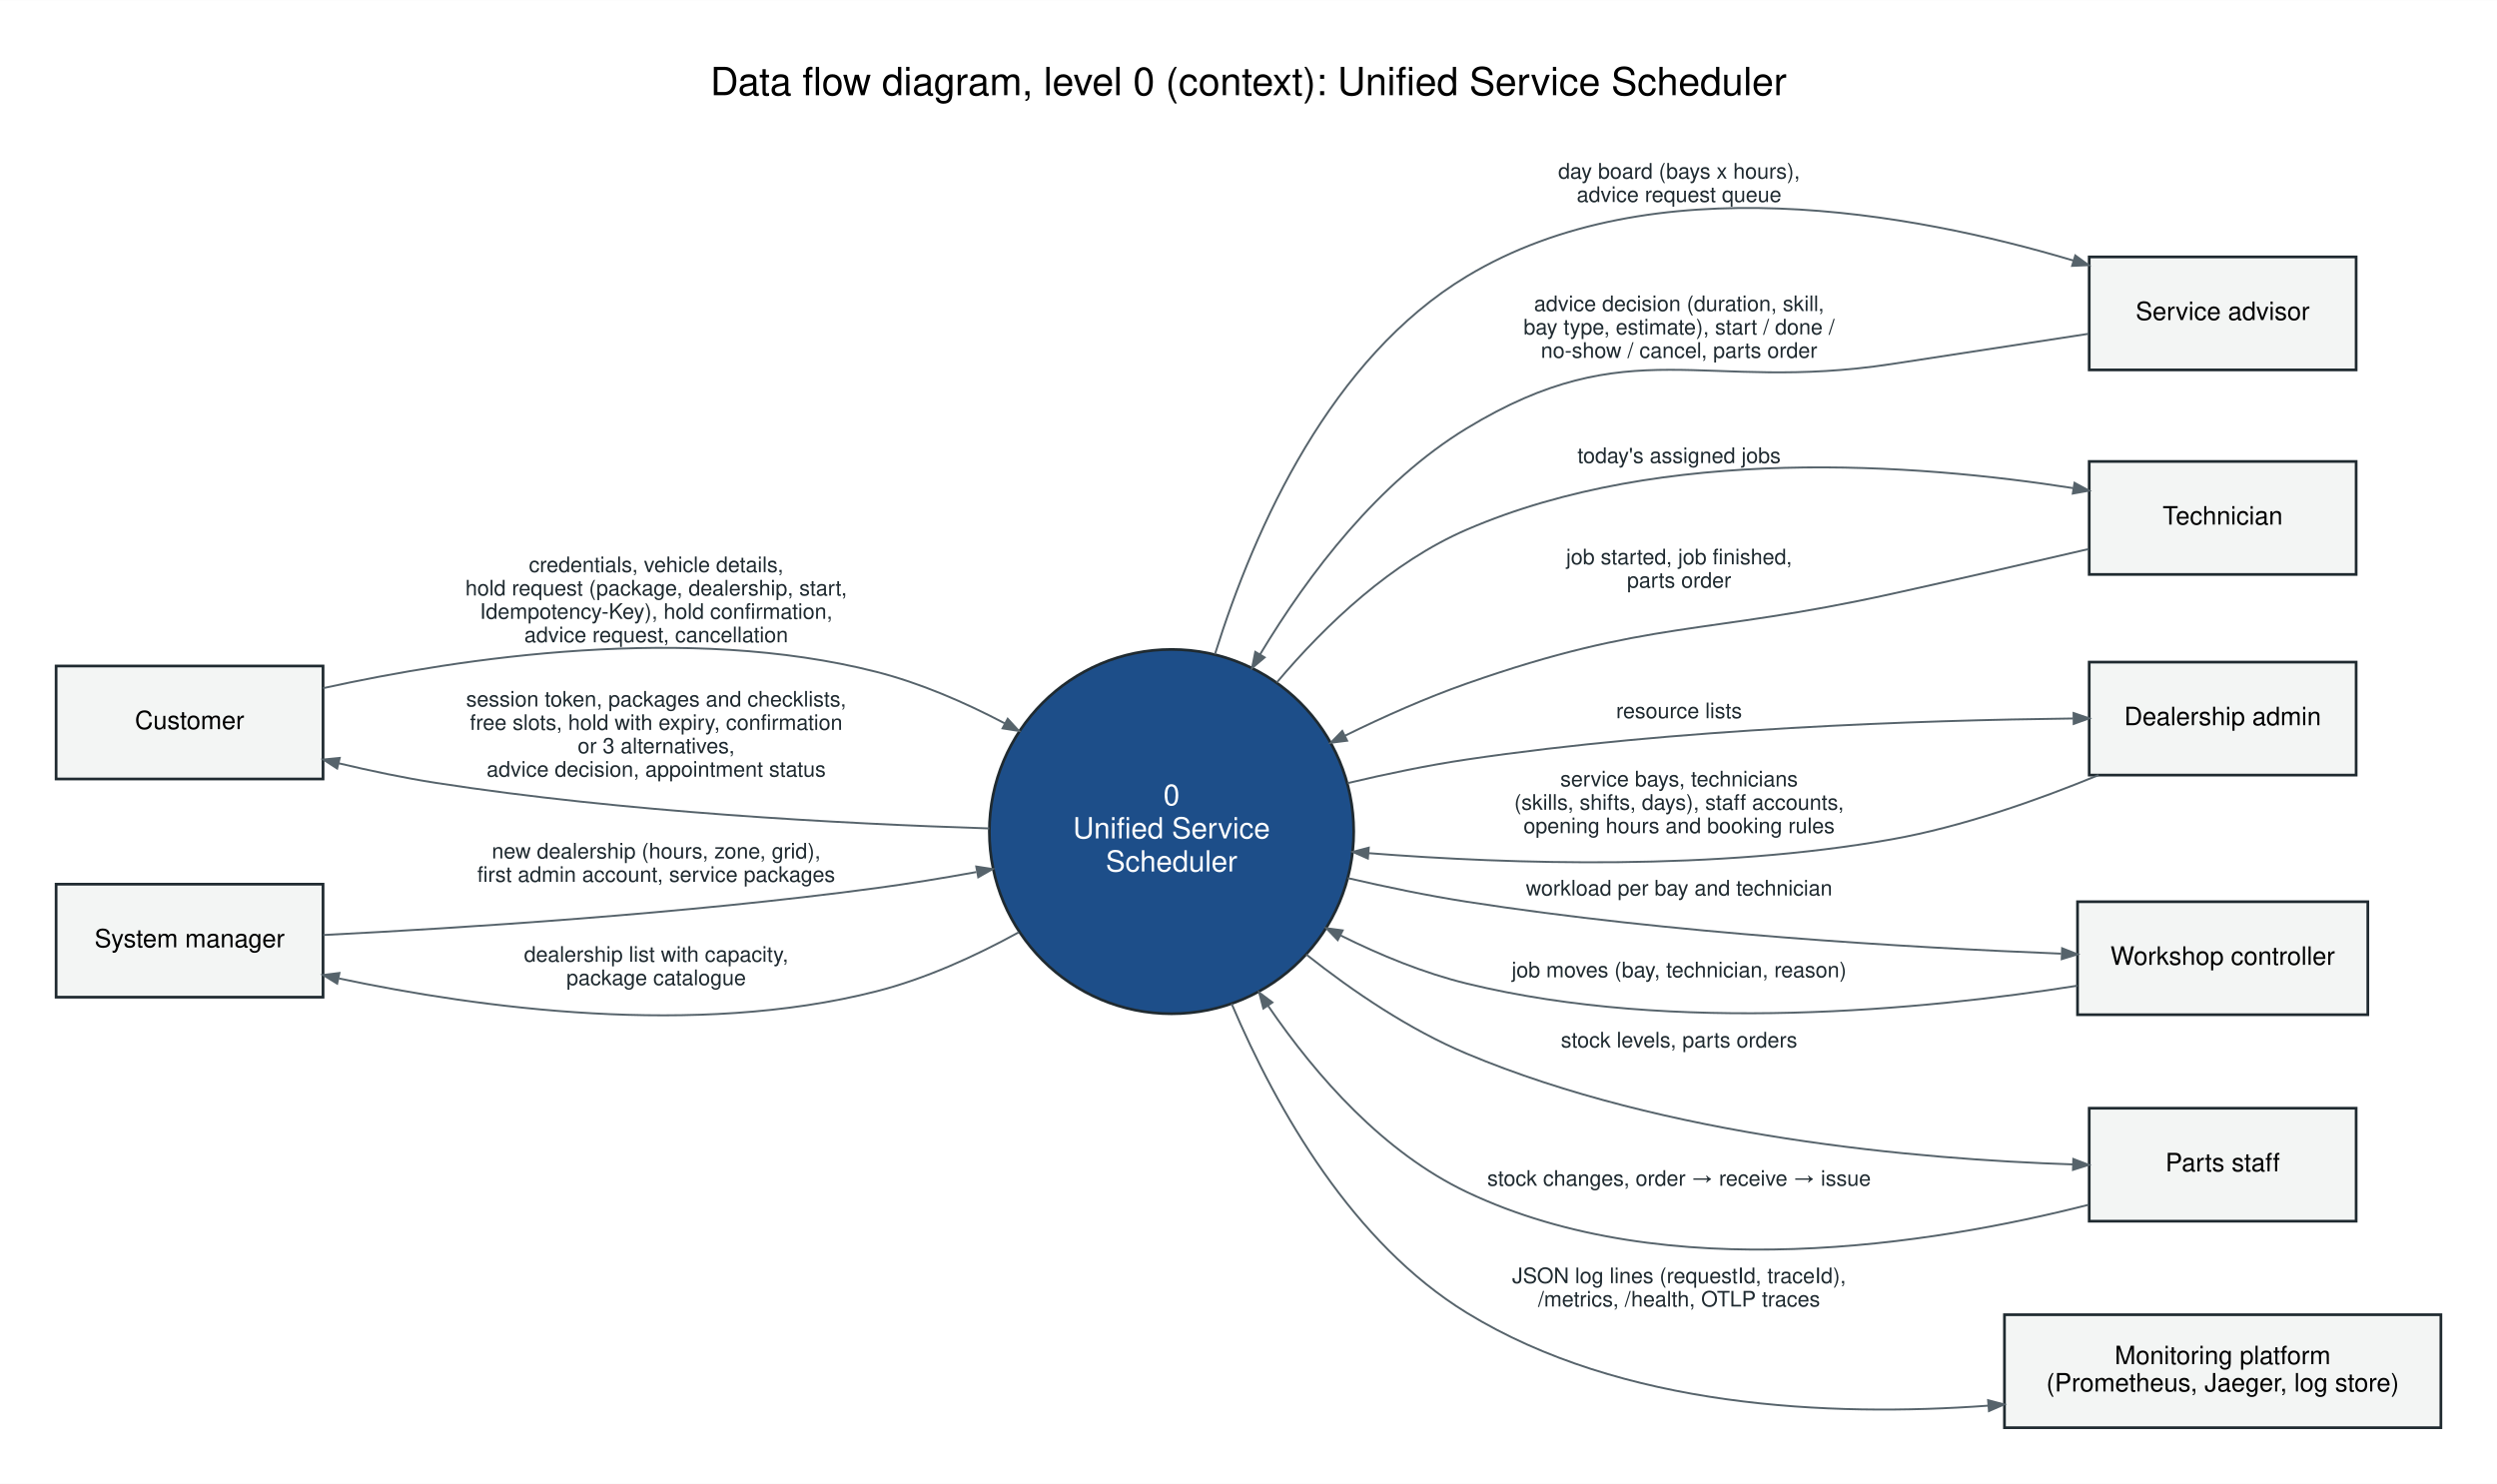
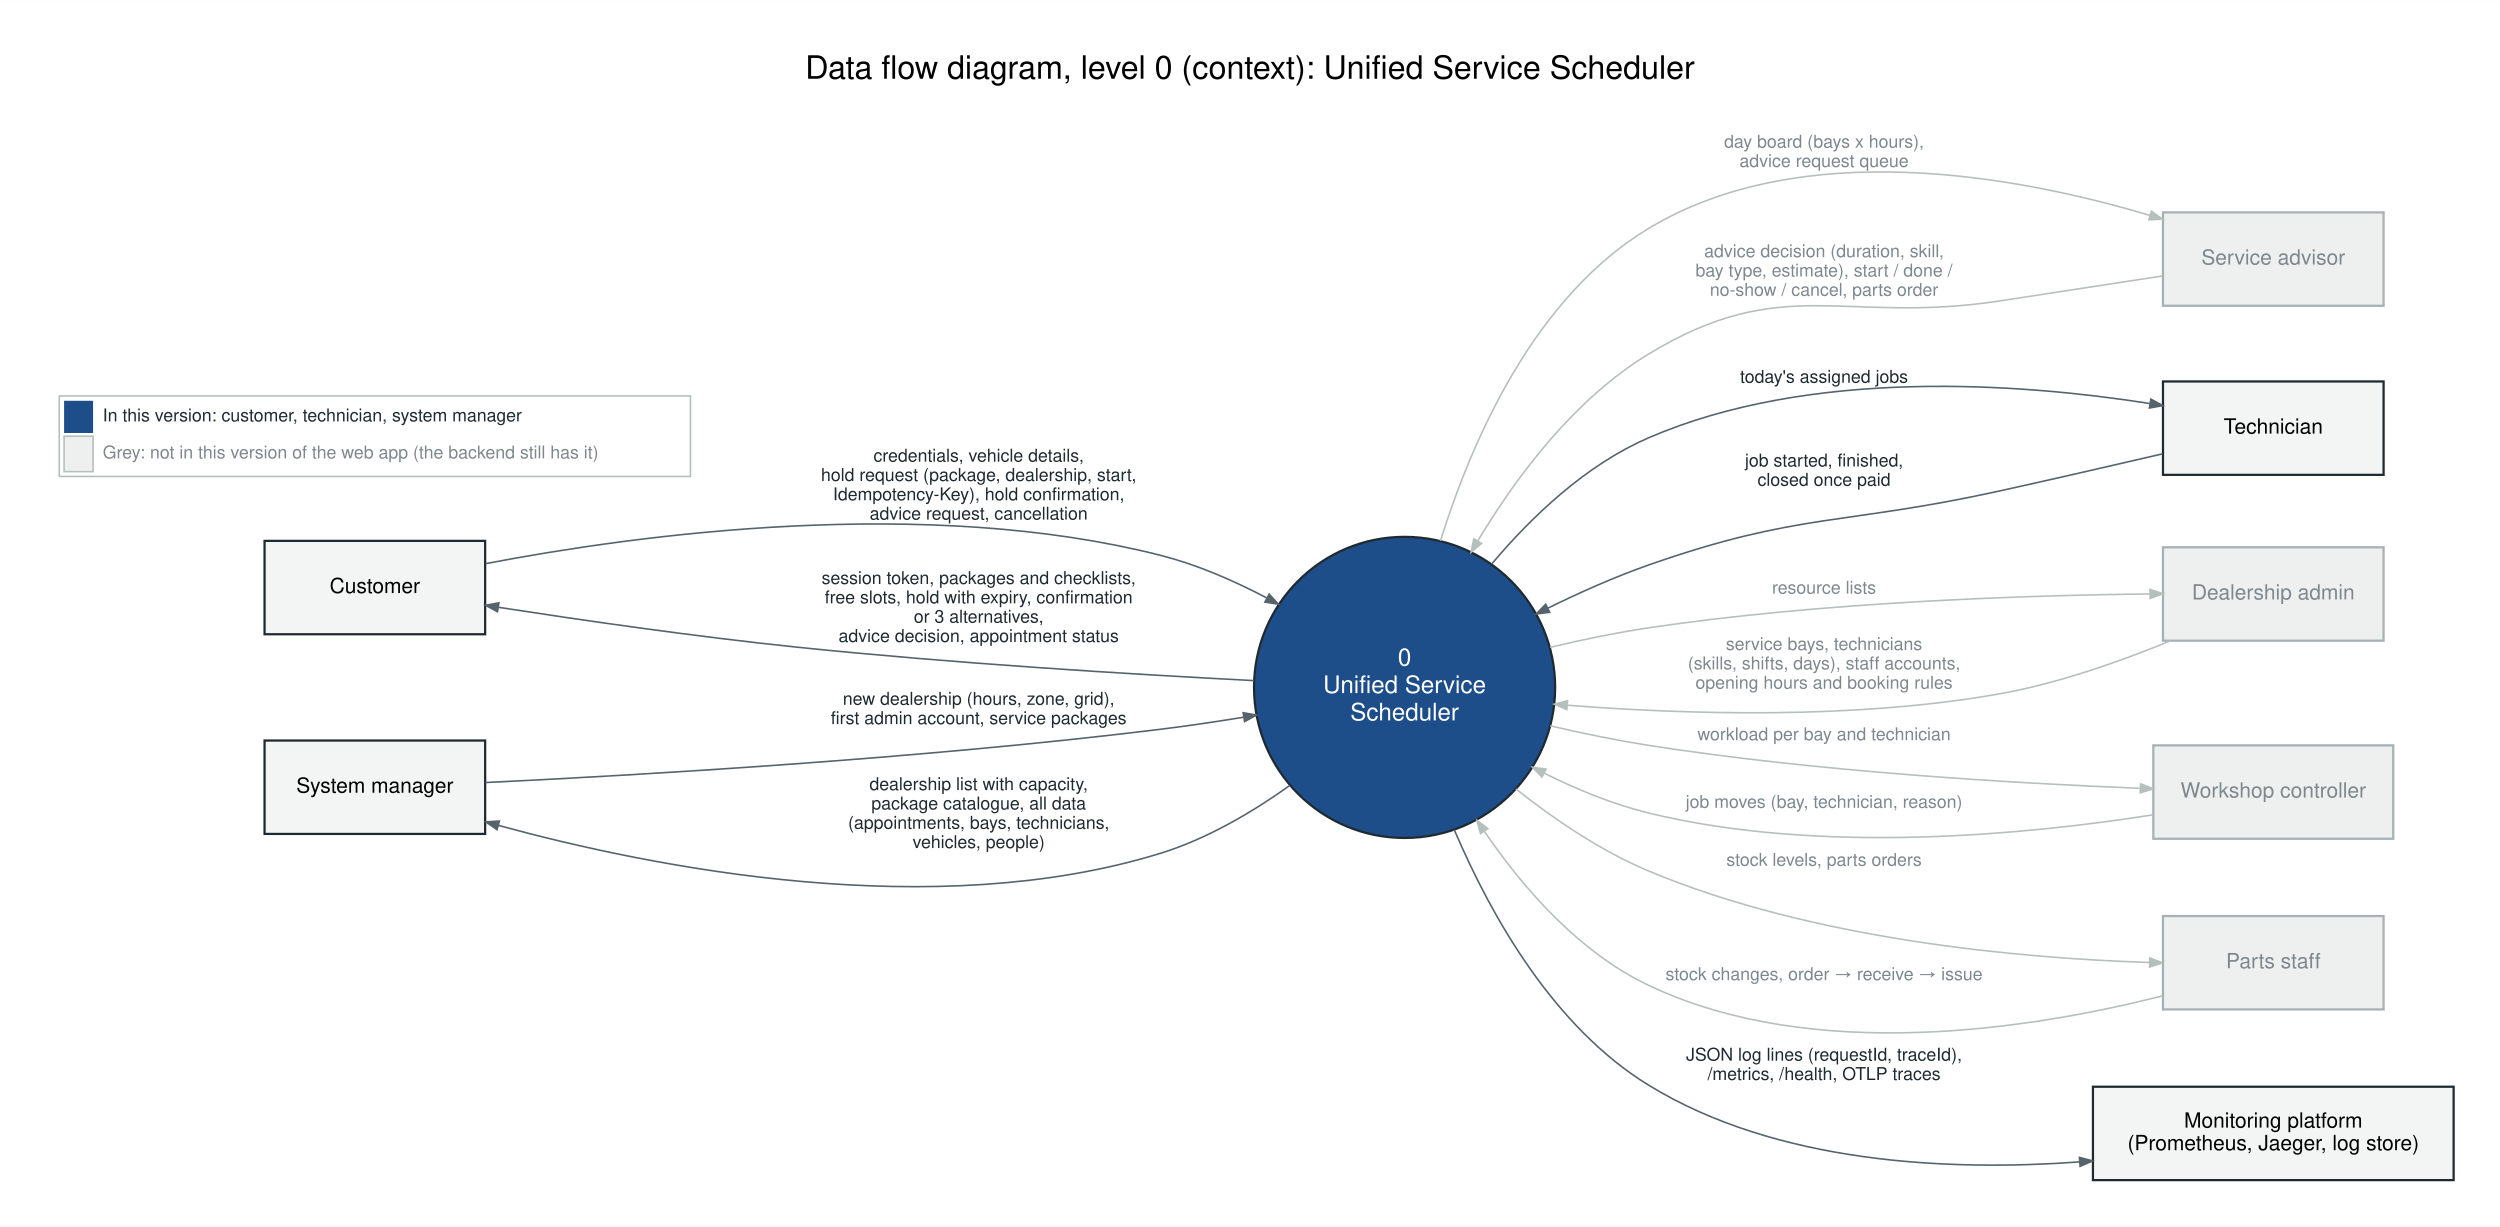
- <svg xmlns="http://www.w3.org/2000/svg" width="1282pt" height="762pt" viewBox="0.00 0.00 1281.60 761.60">
+ <svg xmlns="http://www.w3.org/2000/svg" width="1553pt" height="762pt" viewBox="0.00 0.00 1552.60 761.60">
  <g id="graph0" class="graph" transform="scale(1 1) rotate(0) translate(28.8 732.8)">
-     <polygon fill="white" stroke="transparent" points="-28.8,28.8 -28.8,-732.8 1252.8,-732.8 1252.8,28.8 -28.8,28.8" />
-     <text text-anchor="middle" x="612" y="-684" font-family="Helvetica,sans-Serif" font-size="20.00">Data flow diagram, level 0 (context): Unified Service Scheduler</text>
+     <polygon fill="white" stroke="transparent" points="-28.8,28.8 -28.8,-732.8 1523.8,-732.8 1523.8,28.8 -28.8,28.8" />
+     <text text-anchor="middle" x="747.5" y="-684" font-family="Helvetica,sans-Serif" font-size="20.00">Data flow diagram, level 0 (context): Unified Service Scheduler</text>
    <g id="node1" class="node">
-       <polygon fill="#f3f5f4" stroke="#1f2a30" stroke-width="1.4" points="137,-391 0,-391 0,-333 137,-333 137,-391" />
-       <text text-anchor="middle" x="68.5" y="-358.6" font-family="Helvetica,sans-Serif" font-size="13.00">Customer</text>
+       <polygon fill="#f3f5f4" stroke="#1f2a30" stroke-width="1.4" points="272.5,-397 135.5,-397 135.5,-339 272.5,-339 272.5,-397" />
+       <text text-anchor="middle" x="204" y="-364.6" font-family="Helvetica,sans-Serif" font-size="13.00">Customer</text>
    </g>
    <g id="node9" class="node">
-       <ellipse fill="#1d4e89" stroke="#1f2a30" stroke-width="1.4" cx="572.5" cy="-306" rx="93.5" ry="93.5" />
-       <text text-anchor="middle" x="572.5" y="-319.5" font-family="Helvetica,sans-Serif" font-size="15.00" fill="white">0</text>
-       <text text-anchor="middle" x="572.5" y="-302.5" font-family="Helvetica,sans-Serif" font-size="15.00" fill="white">Unified Service</text>
-       <text text-anchor="middle" x="572.5" y="-285.5" font-family="Helvetica,sans-Serif" font-size="15.00" fill="white">Scheduler</text>
+       <ellipse fill="#1d4e89" stroke="#1f2a30" stroke-width="1.4" cx="843.5" cy="-306" rx="93.5" ry="93.5" />
+       <text text-anchor="middle" x="843.5" y="-319.5" font-family="Helvetica,sans-Serif" font-size="15.00" fill="white">0</text>
+       <text text-anchor="middle" x="843.5" y="-302.5" font-family="Helvetica,sans-Serif" font-size="15.00" fill="white">Unified Service</text>
+       <text text-anchor="middle" x="843.5" y="-285.5" font-family="Helvetica,sans-Serif" font-size="15.00" fill="white">Scheduler</text>
    </g>
    <g id="edge1" class="edge">
-       <path fill="none" stroke="#56636b" d="M137.02,-379.62C208.63,-395.4 324.49,-412.58 421,-388 443.44,-382.28 466.15,-372.46 486.88,-361.57" />
-       <polygon fill="#56636b" stroke="#56636b" points="488.41,-363.92 494.13,-357.67 485.76,-358.99 488.41,-363.92" />
-       <text text-anchor="middle" x="308" y="-439.2" font-family="Helvetica,sans-Serif" font-size="11.00" fill="#1f2a30">credentials, vehicle details,</text>
-       <text text-anchor="middle" x="308" y="-427.2" font-family="Helvetica,sans-Serif" font-size="11.00" fill="#1f2a30">hold request (package, dealership, start,</text>
-       <text text-anchor="middle" x="308" y="-415.2" font-family="Helvetica,sans-Serif" font-size="11.00" fill="#1f2a30">Idempotency-Key), hold confirmation,</text>
-       <text text-anchor="middle" x="308" y="-403.2" font-family="Helvetica,sans-Serif" font-size="11.00" fill="#1f2a30">advice request, cancellation</text>
+       <path fill="none" stroke="#56636b" d="M272.83,-382.87C368.11,-401.06 546.24,-425.13 692,-388 714.44,-382.28 737.15,-372.46 757.88,-361.57" />
+       <polygon fill="#56636b" stroke="#56636b" points="759.41,-363.92 765.13,-357.67 756.76,-358.99 759.41,-363.92" />
+       <text text-anchor="middle" x="579" y="-446.2" font-family="Helvetica,sans-Serif" font-size="11.00" fill="#1f2a30">credentials, vehicle details,</text>
+       <text text-anchor="middle" x="579" y="-434.2" font-family="Helvetica,sans-Serif" font-size="11.00" fill="#1f2a30">hold request (package, dealership, start,</text>
+       <text text-anchor="middle" x="579" y="-422.2" font-family="Helvetica,sans-Serif" font-size="11.00" fill="#1f2a30">Idempotency-Key), hold confirmation,</text>
+       <text text-anchor="middle" x="579" y="-410.2" font-family="Helvetica,sans-Serif" font-size="11.00" fill="#1f2a30">advice request, cancellation</text>
    </g>
    <g id="node2" class="node">
-       <polygon fill="#f3f5f4" stroke="#1f2a30" stroke-width="1.4" points="1180.5,-601 1043.5,-601 1043.5,-543 1180.5,-543 1180.5,-601" />
-       <text text-anchor="middle" x="1112" y="-568.6" font-family="Helvetica,sans-Serif" font-size="13.00">Service advisor</text>
+       <polygon fill="#eef0f0" stroke="#a7b0b4" stroke-width="1.4" points="1451.5,-601 1314.5,-601 1314.5,-543 1451.5,-543 1451.5,-601" />
+       <text text-anchor="middle" x="1383" y="-568.6" font-family="Helvetica,sans-Serif" font-size="13.00" fill="#7d878c">Service advisor</text>
    </g>
    <g id="edge6" class="edge">
-       <path fill="none" stroke="#56636b" d="M1043.16,-561.53C1012.3,-556.77 975.31,-551.08 942,-546 845.13,-531.22 807.74,-563.9 724,-513 678.86,-485.56 643.19,-438.97 617.93,-396.93" />
-       <polygon fill="#56636b" stroke="#56636b" points="620.29,-395.41 613.81,-389.95 615.47,-398.26 620.29,-395.41" />
-       <text text-anchor="middle" x="833" y="-573.2" font-family="Helvetica,sans-Serif" font-size="11.00" fill="#1f2a30">advice decision (duration, skill,</text>
-       <text text-anchor="middle" x="833" y="-561.2" font-family="Helvetica,sans-Serif" font-size="11.00" fill="#1f2a30">bay type, estimate), start / done /</text>
-       <text text-anchor="middle" x="833" y="-549.2" font-family="Helvetica,sans-Serif" font-size="11.00" fill="#1f2a30">no-show / cancel, parts order</text>
+       <path fill="none" stroke="#b5bfbb" d="M1314.16,-561.53C1283.3,-556.77 1246.31,-551.08 1213,-546 1116.13,-531.22 1078.74,-563.9 995,-513 949.86,-485.56 914.19,-438.97 888.93,-396.93" />
+       <polygon fill="#b5bfbb" stroke="#b5bfbb" points="891.29,-395.41 884.81,-389.95 886.47,-398.26 891.29,-395.41" />
+       <text text-anchor="middle" x="1104" y="-573.2" font-family="Helvetica,sans-Serif" font-size="11.00" fill="#7d878c">advice decision (duration, skill,</text>
+       <text text-anchor="middle" x="1104" y="-561.2" font-family="Helvetica,sans-Serif" font-size="11.00" fill="#7d878c">bay type, estimate), start / done /</text>
+       <text text-anchor="middle" x="1104" y="-549.2" font-family="Helvetica,sans-Serif" font-size="11.00" fill="#7d878c">no-show / cancel, parts order</text>
    </g>
    <g id="node3" class="node">
-       <polygon fill="#f3f5f4" stroke="#1f2a30" stroke-width="1.4" points="1180.5,-496 1043.5,-496 1043.5,-438 1180.5,-438 1180.5,-496" />
-       <text text-anchor="middle" x="1112" y="-463.6" font-family="Helvetica,sans-Serif" font-size="13.00">Technician</text>
+       <polygon fill="#f3f5f4" stroke="#1f2a30" stroke-width="1.4" points="1451.5,-496 1314.5,-496 1314.5,-438 1451.5,-438 1451.5,-496" />
+       <text text-anchor="middle" x="1383" y="-463.6" font-family="Helvetica,sans-Serif" font-size="13.00">Technician</text>
    </g>
    <g id="edge8" class="edge">
-       <path fill="none" stroke="#56636b" d="M1043.22,-451.05C1012.37,-443.87 975.37,-435.37 942,-428 845.31,-406.64 817.43,-414.82 724,-382 703.22,-374.7 681.65,-365.12 661.55,-355.24" />
-       <polygon fill="#56636b" stroke="#56636b" points="662.62,-352.65 654.21,-351.59 660.13,-357.66 662.62,-352.65" />
-       <text text-anchor="middle" x="833" y="-443.2" font-family="Helvetica,sans-Serif" font-size="11.00" fill="#1f2a30">job started, job finished,</text>
-       <text text-anchor="middle" x="833" y="-431.2" font-family="Helvetica,sans-Serif" font-size="11.00" fill="#1f2a30">parts order</text>
+       <path fill="none" stroke="#56636b" d="M1314.22,-451.05C1283.37,-443.87 1246.37,-435.37 1213,-428 1116.31,-406.64 1088.43,-414.82 995,-382 974.22,-374.7 952.65,-365.12 932.55,-355.24" />
+       <polygon fill="#56636b" stroke="#56636b" points="933.62,-352.65 925.21,-351.59 931.13,-357.66 933.62,-352.65" />
+       <text text-anchor="middle" x="1104" y="-443.2" font-family="Helvetica,sans-Serif" font-size="11.00" fill="#1f2a30">job started, finished,</text>
+       <text text-anchor="middle" x="1104" y="-431.2" font-family="Helvetica,sans-Serif" font-size="11.00" fill="#1f2a30">closed once paid</text>
    </g>
    <g id="node4" class="node">
-       <polygon fill="#f3f5f4" stroke="#1f2a30" stroke-width="1.4" points="1180.5,-393 1043.5,-393 1043.5,-335 1180.5,-335 1180.5,-393" />
-       <text text-anchor="middle" x="1112" y="-360.6" font-family="Helvetica,sans-Serif" font-size="13.00">Dealership admin</text>
+       <polygon fill="#eef0f0" stroke="#a7b0b4" stroke-width="1.4" points="1451.5,-393 1314.5,-393 1314.5,-335 1451.5,-335 1451.5,-393" />
+       <text text-anchor="middle" x="1383" y="-360.6" font-family="Helvetica,sans-Serif" font-size="13.00" fill="#7d878c">Dealership admin</text>
    </g>
    <g id="edge13" class="edge">
-       <path fill="none" stroke="#56636b" d="M1048.27,-335C1017.05,-322.13 978.31,-308.45 942,-302 852.2,-286.05 748.14,-289.1 673.55,-294.94" />
-       <polygon fill="#56636b" stroke="#56636b" points="673.27,-292.16 665.52,-295.59 673.72,-297.74 673.27,-292.16" />
-       <text text-anchor="middle" x="833" y="-329.2" font-family="Helvetica,sans-Serif" font-size="11.00" fill="#1f2a30">service bays, technicians</text>
-       <text text-anchor="middle" x="833" y="-317.2" font-family="Helvetica,sans-Serif" font-size="11.00" fill="#1f2a30">(skills, shifts, days), staff accounts,</text>
-       <text text-anchor="middle" x="833" y="-305.2" font-family="Helvetica,sans-Serif" font-size="11.00" fill="#1f2a30">opening hours and booking rules</text>
+       <path fill="none" stroke="#b5bfbb" d="M1319.27,-335C1288.05,-322.13 1249.31,-308.45 1213,-302 1123.2,-286.05 1019.14,-289.1 944.55,-294.94" />
+       <polygon fill="#b5bfbb" stroke="#b5bfbb" points="944.27,-292.16 936.52,-295.59 944.72,-297.74 944.27,-292.16" />
+       <text text-anchor="middle" x="1104" y="-329.2" font-family="Helvetica,sans-Serif" font-size="11.00" fill="#7d878c">service bays, technicians</text>
+       <text text-anchor="middle" x="1104" y="-317.2" font-family="Helvetica,sans-Serif" font-size="11.00" fill="#7d878c">(skills, shifts, days), staff accounts,</text>
+       <text text-anchor="middle" x="1104" y="-305.2" font-family="Helvetica,sans-Serif" font-size="11.00" fill="#7d878c">opening hours and booking rules</text>
    </g>
    <g id="node5" class="node">
-       <polygon fill="#f3f5f4" stroke="#1f2a30" stroke-width="1.4" points="137,-279 0,-279 0,-221 137,-221 137,-279" />
-       <text text-anchor="middle" x="68.5" y="-246.6" font-family="Helvetica,sans-Serif" font-size="13.00">System manager</text>
+       <polygon fill="#f3f5f4" stroke="#1f2a30" stroke-width="1.4" points="272.5,-273 135.5,-273 135.5,-215 272.5,-215 272.5,-273" />
+       <text text-anchor="middle" x="204" y="-240.6" font-family="Helvetica,sans-Serif" font-size="13.00">System manager</text>
    </g>
    <g id="edge3" class="edge">
-       <path fill="none" stroke="#56636b" d="M137.12,-252.91C208.08,-256.5 322.73,-263.8 421,-277 437.66,-279.24 455.26,-282.14 472.32,-285.23" />
-       <polygon fill="#56636b" stroke="#56636b" points="472.27,-288.07 480.65,-286.77 473.29,-282.56 472.27,-288.07" />
-       <text text-anchor="middle" x="308" y="-292.2" font-family="Helvetica,sans-Serif" font-size="11.00" fill="#1f2a30">new dealership (hours, zone, grid),</text>
-       <text text-anchor="middle" x="308" y="-280.2" font-family="Helvetica,sans-Serif" font-size="11.00" fill="#1f2a30">first admin account, service packages</text>
+       <path fill="none" stroke="#56636b" d="M272.56,-246.91C366.78,-251.45 542.85,-261.65 692,-280 708.62,-282.05 726.21,-284.66 743.26,-287.45" />
+       <polygon fill="#56636b" stroke="#56636b" points="743.24,-290.28 751.59,-288.83 744.15,-284.76 743.24,-290.28" />
+       <text text-anchor="middle" x="579" y="-295.2" font-family="Helvetica,sans-Serif" font-size="11.00" fill="#1f2a30">new dealership (hours, zone, grid),</text>
+       <text text-anchor="middle" x="579" y="-283.2" font-family="Helvetica,sans-Serif" font-size="11.00" fill="#1f2a30">first admin account, service packages</text>
    </g>
    <g id="node6" class="node">
-       <polygon fill="#f3f5f4" stroke="#1f2a30" stroke-width="1.4" points="1186.5,-270 1037.5,-270 1037.5,-212 1186.5,-212 1186.5,-270" />
-       <text text-anchor="middle" x="1112" y="-237.6" font-family="Helvetica,sans-Serif" font-size="13.00">Workshop controller</text>
+       <polygon fill="#eef0f0" stroke="#a7b0b4" stroke-width="1.4" points="1457.5,-270 1308.5,-270 1308.5,-212 1457.5,-212 1457.5,-270" />
+       <text text-anchor="middle" x="1383" y="-237.6" font-family="Helvetica,sans-Serif" font-size="13.00" fill="#7d878c">Workshop controller</text>
    </g>
    <g id="edge10" class="edge">
-       <path fill="none" stroke="#56636b" d="M1037.4,-226.88C958.64,-214.45 830.62,-202.01 724,-228 702,-233.36 679.64,-242.54 659.11,-252.77" />
-       <polygon fill="#56636b" stroke="#56636b" points="657.79,-250.3 651.93,-256.42 660.33,-255.29 657.79,-250.3" />
-       <text text-anchor="middle" x="833" y="-231.2" font-family="Helvetica,sans-Serif" font-size="11.00" fill="#1f2a30">job moves (bay, technician, reason)</text>
+       <path fill="none" stroke="#b5bfbb" d="M1308.4,-226.88C1229.64,-214.45 1101.62,-202.01 995,-228 973,-233.36 950.64,-242.54 930.11,-252.77" />
+       <polygon fill="#b5bfbb" stroke="#b5bfbb" points="928.79,-250.3 922.93,-256.42 931.33,-255.29 928.79,-250.3" />
+       <text text-anchor="middle" x="1104" y="-231.2" font-family="Helvetica,sans-Serif" font-size="11.00" fill="#7d878c">job moves (bay, technician, reason)</text>
    </g>
    <g id="node7" class="node">
-       <polygon fill="#f3f5f4" stroke="#1f2a30" stroke-width="1.4" points="1180.5,-164 1043.5,-164 1043.5,-106 1180.5,-106 1180.5,-164" />
-       <text text-anchor="middle" x="1112" y="-131.6" font-family="Helvetica,sans-Serif" font-size="13.00">Parts staff</text>
+       <polygon fill="#eef0f0" stroke="#a7b0b4" stroke-width="1.4" points="1451.5,-164 1314.5,-164 1314.5,-106 1451.5,-106 1451.5,-164" />
+       <text text-anchor="middle" x="1383" y="-131.6" font-family="Helvetica,sans-Serif" font-size="13.00" fill="#7d878c">Parts staff</text>
    </g>
    <g id="edge12" class="edge">
-       <path fill="none" stroke="#56636b" d="M1043.2,-114.43C962.8,-94 826.76,-72.13 724,-121 681.58,-141.17 647.21,-179.79 622.07,-216.55" />
-       <polygon fill="#56636b" stroke="#56636b" points="619.62,-215.19 617.49,-223.39 624.27,-218.3 619.62,-215.19" />
-       <text text-anchor="middle" x="833" y="-124.2" font-family="Helvetica,sans-Serif" font-size="11.00" fill="#1f2a30">stock changes, order → receive → issue</text>
+       <path fill="none" stroke="#b5bfbb" d="M1314.2,-114.43C1233.8,-94 1097.76,-72.13 995,-121 952.58,-141.17 918.21,-179.79 893.07,-216.55" />
+       <polygon fill="#b5bfbb" stroke="#b5bfbb" points="890.62,-215.19 888.49,-223.39 895.27,-218.3 890.62,-215.19" />
+       <text text-anchor="middle" x="1104" y="-124.2" font-family="Helvetica,sans-Serif" font-size="11.00" fill="#7d878c">stock changes, order → receive → issue</text>
    </g>
    <g id="node8" class="node">
-       <polygon fill="#f3f5f4" stroke="#1f2a30" stroke-width="1.4" points="1224,-58 1000,-58 1000,0 1224,0 1224,-58" />
-       <text text-anchor="middle" x="1112" y="-32.6" font-family="Helvetica,sans-Serif" font-size="13.00">Monitoring platform</text>
-       <text text-anchor="middle" x="1112" y="-18.6" font-family="Helvetica,sans-Serif" font-size="13.00">(Prometheus, Jaeger, log store)</text>
+       <polygon fill="#f3f5f4" stroke="#1f2a30" stroke-width="1.4" points="1495,-58 1271,-58 1271,0 1495,0 1495,-58" />
+       <text text-anchor="middle" x="1383" y="-32.6" font-family="Helvetica,sans-Serif" font-size="13.00">Monitoring platform</text>
+       <text text-anchor="middle" x="1383" y="-18.6" font-family="Helvetica,sans-Serif" font-size="13.00">(Prometheus, Jaeger, log store)</text>
    </g>
    <g id="edge2" class="edge">
-       <path fill="none" stroke="#56636b" d="M478.94,-307.62C402.42,-310.04 291.13,-316.06 195,-331 178.71,-333.53 161.43,-337.17 145.07,-341.06" />
-       <polygon fill="#56636b" stroke="#56636b" points="144.24,-338.38 137.12,-342.99 145.56,-343.82 144.24,-338.38" />
-       <text text-anchor="middle" x="308" y="-370.2" font-family="Helvetica,sans-Serif" font-size="11.00" fill="#1f2a30">session token, packages and checklists,</text>
-       <text text-anchor="middle" x="308" y="-358.2" font-family="Helvetica,sans-Serif" font-size="11.00" fill="#1f2a30">free slots, hold with expiry, confirmation</text>
-       <text text-anchor="middle" x="308" y="-346.2" font-family="Helvetica,sans-Serif" font-size="11.00" fill="#1f2a30">or 3 alternatives,</text>
-       <text text-anchor="middle" x="308" y="-334.2" font-family="Helvetica,sans-Serif" font-size="11.00" fill="#1f2a30">advice decision, appointment status</text>
+       <path fill="none" stroke="#56636b" d="M749.89,-310.22C673.58,-314.16 562.6,-320.96 466,-331 403.46,-337.5 332.86,-347.68 280.88,-355.72" />
+       <polygon fill="#56636b" stroke="#56636b" points="280.18,-353 272.7,-356.99 281.03,-358.53 280.18,-353" />
+       <text text-anchor="middle" x="579" y="-370.2" font-family="Helvetica,sans-Serif" font-size="11.00" fill="#1f2a30">session token, packages and checklists,</text>
+       <text text-anchor="middle" x="579" y="-358.2" font-family="Helvetica,sans-Serif" font-size="11.00" fill="#1f2a30">free slots, hold with expiry, confirmation</text>
+       <text text-anchor="middle" x="579" y="-346.2" font-family="Helvetica,sans-Serif" font-size="11.00" fill="#1f2a30">or 3 alternatives,</text>
+       <text text-anchor="middle" x="579" y="-334.2" font-family="Helvetica,sans-Serif" font-size="11.00" fill="#1f2a30">advice decision, appointment status</text>
    </g>
    <g id="edge5" class="edge">
-       <path fill="none" stroke="#56636b" d="M594.76,-397C615.59,-463.54 654.63,-549.19 724,-591 819.16,-648.36 952.63,-623.79 1035.36,-599.14" />
-       <polygon fill="#56636b" stroke="#56636b" points="1036.36,-601.76 1043.2,-596.76 1034.73,-596.4 1036.36,-601.76" />
-       <text text-anchor="middle" x="833" y="-641.2" font-family="Helvetica,sans-Serif" font-size="11.00" fill="#1f2a30">day board (bays x hours),</text>
-       <text text-anchor="middle" x="833" y="-629.2" font-family="Helvetica,sans-Serif" font-size="11.00" fill="#1f2a30">advice request queue</text>
+       <path fill="none" stroke="#b5bfbb" d="M865.76,-397C886.59,-463.54 925.63,-549.19 995,-591 1090.16,-648.36 1223.63,-623.79 1306.36,-599.14" />
+       <polygon fill="#b5bfbb" stroke="#b5bfbb" points="1307.36,-601.76 1314.2,-596.76 1305.73,-596.4 1307.36,-601.76" />
+       <text text-anchor="middle" x="1104" y="-641.2" font-family="Helvetica,sans-Serif" font-size="11.00" fill="#7d878c">day board (bays x hours),</text>
+       <text text-anchor="middle" x="1104" y="-629.2" font-family="Helvetica,sans-Serif" font-size="11.00" fill="#7d878c">advice request queue</text>
    </g>
    <g id="edge7" class="edge">
-       <path fill="none" stroke="#56636b" d="M626.52,-382.55C652.11,-412.87 685.61,-444.41 724,-461 824.79,-504.54 954.56,-494.95 1035.27,-482.31" />
-       <polygon fill="#56636b" stroke="#56636b" points="1035.96,-485.03 1043.41,-481 1035.07,-479.51 1035.96,-485.03" />
-       <text text-anchor="middle" x="833" y="-495.2" font-family="Helvetica,sans-Serif" font-size="11.00" fill="#1f2a30">today's assigned jobs</text>
+       <path fill="none" stroke="#56636b" d="M897.52,-382.55C923.11,-412.87 956.61,-444.41 995,-461 1095.79,-504.54 1225.56,-494.95 1306.27,-482.31" />
+       <polygon fill="#56636b" stroke="#56636b" points="1306.96,-485.03 1314.41,-481 1306.07,-479.51 1306.96,-485.03" />
+       <text text-anchor="middle" x="1104" y="-495.2" font-family="Helvetica,sans-Serif" font-size="11.00" fill="#1f2a30">today's assigned jobs</text>
    </g>
    <g id="edge14" class="edge">
-       <path fill="none" stroke="#56636b" d="M662.88,-330.88C682.86,-335.63 704.04,-340.03 724,-343 831.24,-358.95 956.8,-363.14 1035.13,-364.06" />
-       <polygon fill="#56636b" stroke="#56636b" points="1035.47,-366.86 1043.5,-364.14 1035.53,-361.26 1035.47,-366.86" />
-       <text text-anchor="middle" x="833" y="-364.2" font-family="Helvetica,sans-Serif" font-size="11.00" fill="#1f2a30">resource lists</text>
+       <path fill="none" stroke="#b5bfbb" d="M933.88,-330.88C953.86,-335.63 975.04,-340.03 995,-343 1102.24,-358.95 1227.8,-363.14 1306.13,-364.06" />
+       <polygon fill="#b5bfbb" stroke="#b5bfbb" points="1306.47,-366.86 1314.5,-364.14 1306.53,-361.26 1306.47,-366.86" />
+       <text text-anchor="middle" x="1104" y="-364.2" font-family="Helvetica,sans-Serif" font-size="11.00" fill="#7d878c">resource lists</text>
    </g>
    <g id="edge4" class="edge">
-       <path fill="none" stroke="#56636b" d="M494.13,-254.33C471.5,-241.91 446.09,-230.39 421,-224 328.08,-200.33 217.2,-215.38 145.18,-230.62" />
-       <polygon fill="#56636b" stroke="#56636b" points="144.25,-227.95 137.02,-232.38 145.43,-233.43 144.25,-227.95" />
-       <text text-anchor="middle" x="308" y="-239.2" font-family="Helvetica,sans-Serif" font-size="11.00" fill="#1f2a30">dealership list with capacity,</text>
-       <text text-anchor="middle" x="308" y="-227.2" font-family="Helvetica,sans-Serif" font-size="11.00" fill="#1f2a30">package catalogue</text>
+       <path fill="none" stroke="#56636b" d="M772.13,-245.03C748.28,-228.02 720.43,-211.8 692,-203 551.52,-159.53 378.05,-193.71 280.64,-220.32" />
+       <polygon fill="#56636b" stroke="#56636b" points="279.86,-217.63 272.9,-222.47 281.36,-223.03 279.86,-217.63" />
+       <text text-anchor="middle" x="579" y="-242.2" font-family="Helvetica,sans-Serif" font-size="11.00" fill="#1f2a30">dealership list with capacity,</text>
+       <text text-anchor="middle" x="579" y="-230.2" font-family="Helvetica,sans-Serif" font-size="11.00" fill="#1f2a30">package catalogue, all data</text>
+       <text text-anchor="middle" x="579" y="-218.2" font-family="Helvetica,sans-Serif" font-size="11.00" fill="#1f2a30">(appointments, bays, technicians,</text>
+       <text text-anchor="middle" x="579" y="-206.2" font-family="Helvetica,sans-Serif" font-size="11.00" fill="#1f2a30">vehicles, people)</text>
    </g>
    <g id="edge9" class="edge">
-       <path fill="none" stroke="#56636b" d="M662.96,-282.12C682.93,-277.48 704.09,-273.11 724,-270 828.53,-253.69 950.44,-246.48 1029.07,-243.34" />
-       <polygon fill="#56636b" stroke="#56636b" points="1029.6,-246.12 1037.49,-243.01 1029.39,-240.52 1029.6,-246.12" />
-       <text text-anchor="middle" x="833" y="-273.2" font-family="Helvetica,sans-Serif" font-size="11.00" fill="#1f2a30">workload per bay and technician</text>
+       <path fill="none" stroke="#b5bfbb" d="M933.96,-282.12C953.93,-277.48 975.09,-273.11 995,-270 1099.53,-253.69 1221.44,-246.48 1300.07,-243.34" />
+       <polygon fill="#b5bfbb" stroke="#b5bfbb" points="1300.6,-246.12 1308.49,-243.01 1300.39,-240.52 1300.6,-246.12" />
+       <text text-anchor="middle" x="1104" y="-273.2" font-family="Helvetica,sans-Serif" font-size="11.00" fill="#7d878c">workload per bay and technician</text>
    </g>
    <g id="edge11" class="edge">
-       <path fill="none" stroke="#56636b" d="M641.62,-242.93C665.97,-223.65 694.68,-204.3 724,-192 826.02,-149.2 954.91,-137.79 1035.16,-135.15" />
-       <polygon fill="#56636b" stroke="#56636b" points="1035.34,-137.95 1043.25,-134.91 1035.17,-132.35 1035.34,-137.95" />
-       <text text-anchor="middle" x="833" y="-195.2" font-family="Helvetica,sans-Serif" font-size="11.00" fill="#1f2a30">stock levels, parts orders</text>
+       <path fill="none" stroke="#b5bfbb" d="M912.62,-242.93C936.97,-223.65 965.68,-204.3 995,-192 1097.02,-149.2 1225.91,-137.79 1306.16,-135.15" />
+       <polygon fill="#b5bfbb" stroke="#b5bfbb" points="1306.34,-137.95 1314.25,-134.91 1306.17,-132.35 1306.34,-137.95" />
+       <text text-anchor="middle" x="1104" y="-195.2" font-family="Helvetica,sans-Serif" font-size="11.00" fill="#7d878c">stock levels, parts orders</text>
    </g>
    <g id="edge15" class="edge">
-       <path fill="none" stroke="#56636b" d="M603.34,-217.61C626.96,-162.2 665.8,-94.72 724,-59 803.54,-10.18 910.29,-5.4 991.52,-11.3" />
-       <polygon fill="#56636b" stroke="#56636b" points="991.6,-14.12 999.8,-11.95 992.04,-8.53 991.6,-14.12" />
-       <text text-anchor="middle" x="833" y="-74.2" font-family="Helvetica,sans-Serif" font-size="11.00" fill="#1f2a30">JSON log lines (requestId, traceId),</text>
-       <text text-anchor="middle" x="833" y="-62.2" font-family="Helvetica,sans-Serif" font-size="11.00" fill="#1f2a30">/metrics, /health, OTLP traces</text>
+       <path fill="none" stroke="#56636b" d="M874.34,-217.61C897.96,-162.2 936.8,-94.72 995,-59 1074.54,-10.18 1181.29,-5.4 1262.52,-11.3" />
+       <polygon fill="#56636b" stroke="#56636b" points="1262.6,-14.12 1270.8,-11.95 1263.04,-8.53 1262.6,-14.12" />
+       <text text-anchor="middle" x="1104" y="-74.2" font-family="Helvetica,sans-Serif" font-size="11.00" fill="#1f2a30">JSON log lines (requestId, traceId),</text>
+       <text text-anchor="middle" x="1104" y="-62.2" font-family="Helvetica,sans-Serif" font-size="11.00" fill="#1f2a30">/metrics, /health, OTLP traces</text>
+     </g>
+     <g id="node10" class="node">
+       <polygon fill="#1d4e89" stroke="transparent" points="11,-464 11,-484 29,-484 29,-464 11,-464" />
+       <text text-anchor="start" x="16" y="-471.2" font-family="Helvetica,sans-Serif" font-size="11.00" fill="#1f2a30">  </text>
+       <text text-anchor="start" x="35" y="-471.2" font-family="Helvetica,sans-Serif" font-size="11.00" fill="#1f2a30">In this version: customer, technician, system manager</text>
+       <polygon fill="#eef0f0" stroke="transparent" points="11,-440 11,-462 29,-462 29,-440 11,-440" />
+       <polygon fill="none" stroke="#b5bfbb" points="11,-440 11,-462 29,-462 29,-440 11,-440" />
+       <text text-anchor="start" x="16" y="-448.2" font-family="Helvetica,sans-Serif" font-size="11.00" fill="#1f2a30">  </text>
+       <text text-anchor="start" x="35" y="-448.2" font-family="Helvetica,sans-Serif" font-size="11.00" fill="#7d878c">Grey: not in this version of the web app (the backend still has it)</text>
+       <polygon fill="none" stroke="#b5bfbb" points="8,-437 8,-487 400,-487 400,-437 8,-437" />
    </g>
  </g>
</svg>
